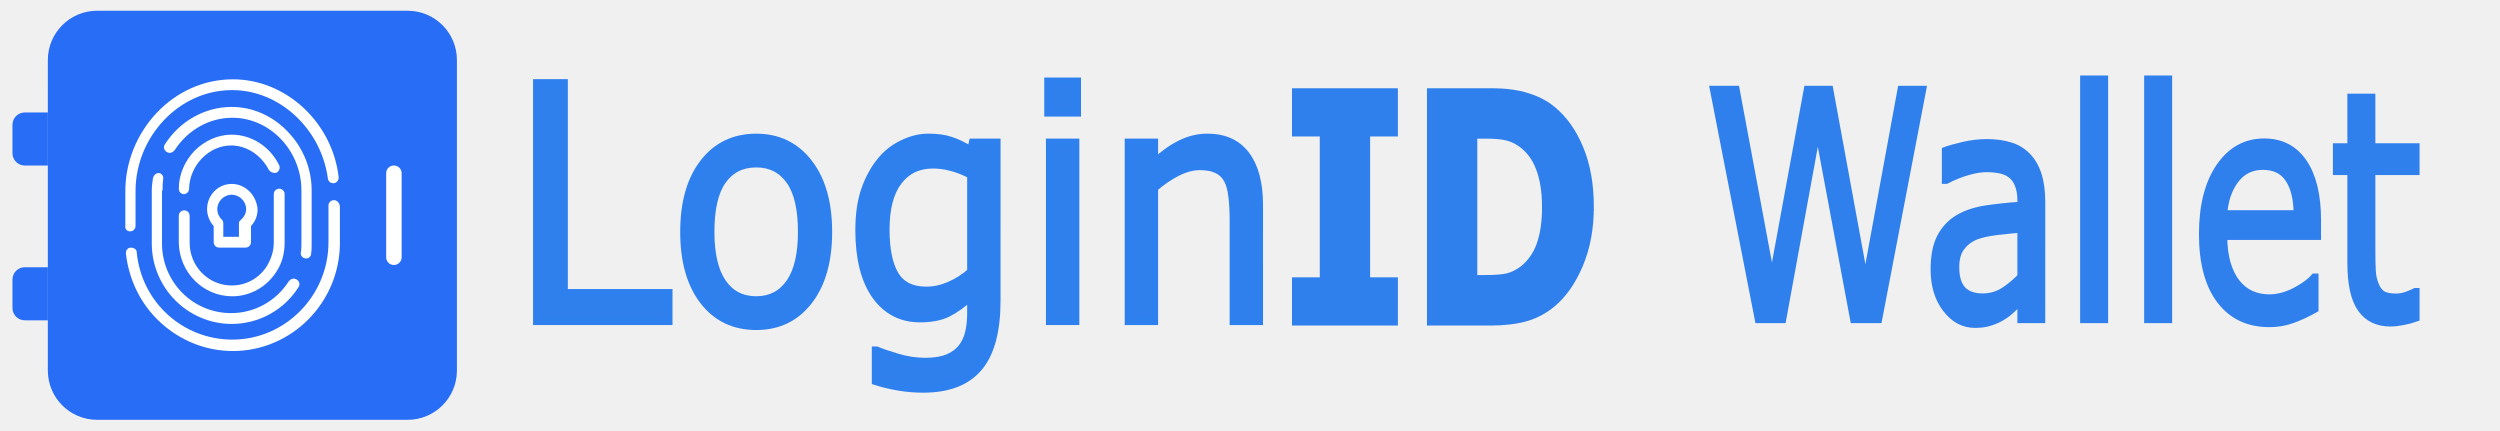
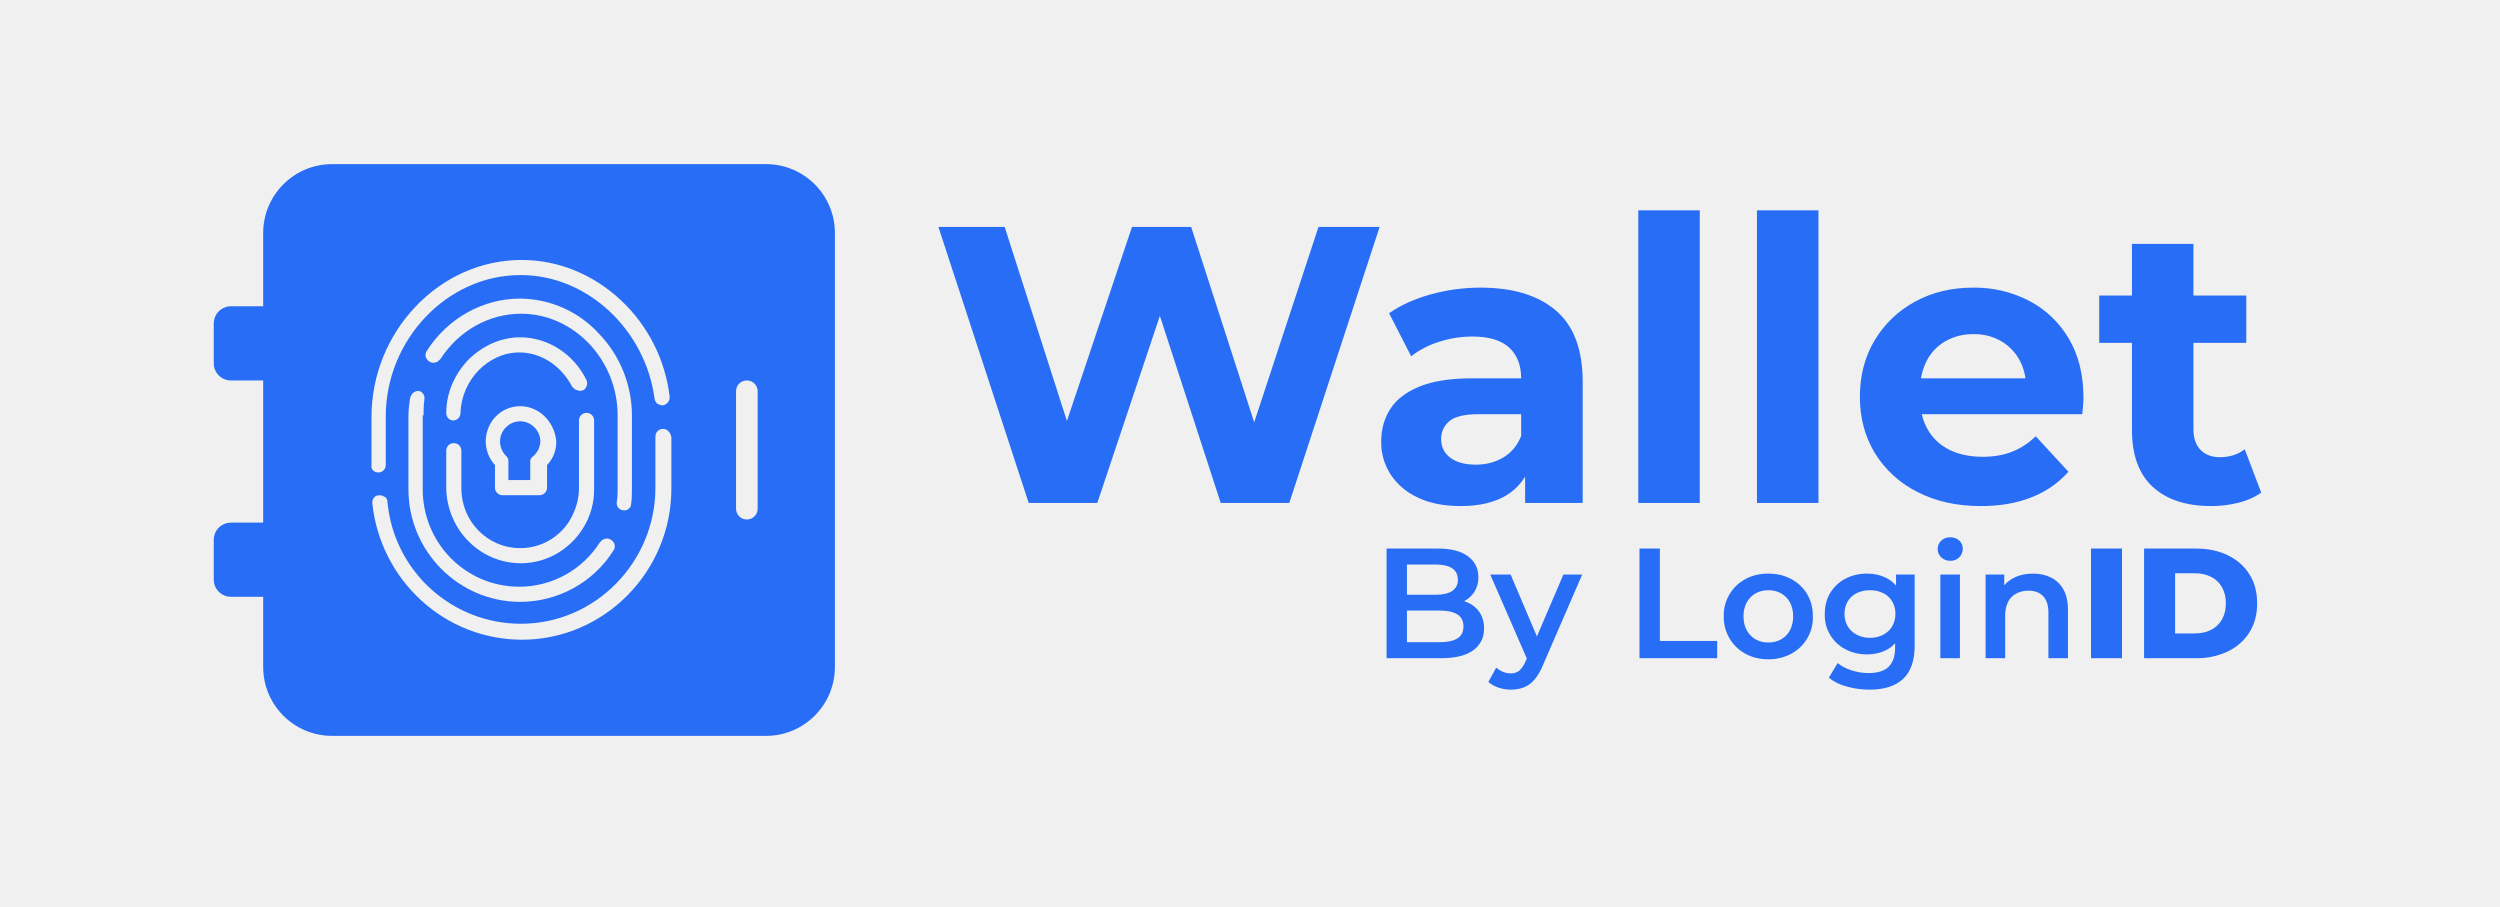
- <svg xmlns="http://www.w3.org/2000/svg" width="180" height="31" viewBox="0 0 180 31" fill="none" version="1.1" id="svg1755">
-   <defs id="defs1759">
-     <linearGradient id="linearGradient3606">
-       <stop style="stop-color:#ffffff;stop-opacity:1;" offset="0" id="stop3604" />
-     </linearGradient>
-   </defs>
-   <path d="m 3.445,4.322 c 0,-1.96 1.589,-3.549 3.549,-3.549 H 29.349 c 1.96,0 3.549,1.589 3.549,3.549 V 26.678 c 0,1.96 -1.589,3.549 -3.549,3.549 H 6.993 c -1.96,0 -3.549,-1.589 -3.549,-3.549 V 23.062 19.241 11.918 8.097 Z" fill="#286df5" id="path1711" />
-   <path d="m 28.918,18.523 c 0,0.308 -0.249,0.557 -0.557,0.557 -0.308,0 -0.557,-0.249 -0.557,-0.557 v -6.05 c 0,-0.308 0.249,-0.557 0.557,-0.557 0.308,0 0.557,0.249 0.557,0.557 z" fill="#ffffff" id="path1713" />
-   <path d="m 19.626,12.421 c 0.086,0.043 0.216,0.043 0.303,0 0.173,-0.087 0.26,-0.346 0.173,-0.519 -0.649,-1.341 -1.991,-2.207 -3.419,-2.207 -0.995,0 -1.947,0.433 -2.683,1.168 -0.692,0.736 -1.125,1.688 -1.125,2.726 0,0.086 0.043,0.216 0.087,0.26 0.086,0.087 0.173,0.13 0.26,0.13 0.216,0 0.39,-0.173 0.39,-0.389 0.043,-1.688 1.428,-3.116 3.029,-3.116 1.125,0 2.164,0.692 2.726,1.774 0.087,0.086 0.173,0.173 0.26,0.173 z" fill="#ffffff" id="path1715" />
-   <path d="m 16.727,21.333 c 1.298,0 2.51,-0.692 3.202,-1.817 0.39,-0.606 0.563,-1.298 0.563,-2.034 v -3.505 c 0,-0.216 -0.173,-0.39 -0.39,-0.39 -0.216,0 -0.39,0.173 -0.39,0.39 v 3.505 c 0,0.562 -0.173,1.125 -0.476,1.644 -0.563,0.909 -1.515,1.428 -2.553,1.428 -1.688,0 -3.029,-1.385 -3.029,-3.072 v -1.947 c 0,-0.216 -0.173,-0.39 -0.39,-0.39 -0.216,0 -0.39,0.173 -0.39,0.39 v 1.947 c 0.043,2.12 1.731,3.851 3.851,3.851 z" fill="#ffffff" id="path1717" />
-   <path d="m 11.706,13.716 c 0,-0.26 0,-0.519 0.043,-0.822 0.043,-0.216 -0.13,-0.433 -0.303,-0.433 h -0.043 c -0.087,0 -0.173,0.043 -0.216,0.086 -0.086,0.043 -0.13,0.173 -0.173,0.26 -0.043,0.303 -0.086,0.606 -0.086,0.952 v 3.765 c 0,3.202 2.596,5.799 5.755,5.799 1.947,0 3.765,-0.995 4.803,-2.64 0.13,-0.173 0.087,-0.433 -0.13,-0.562 -0.086,-0.043 -0.173,-0.087 -0.303,-0.043 -0.087,0 -0.173,0.087 -0.26,0.173 -0.909,1.428 -2.467,2.293 -4.154,2.293 -2.769,0 -4.976,-2.25 -4.976,-5.02 v -3.808 z" fill="#ffffff" id="path1719" />
-   <path d="m 22.396,18.302 c 0.043,-0.26 0.043,-0.519 0.043,-0.822 v -3.765 c 0,-1.558 -0.606,-3.072 -1.688,-4.198 -1.082,-1.168 -2.553,-1.818 -4.068,-1.818 -1.904,0 -3.722,0.995 -4.803,2.683 -0.13,0.173 -0.087,0.433 0.13,0.563 0.086,0.043 0.173,0.086 0.303,0.043 0.086,0 0.173,-0.086 0.26,-0.173 0.952,-1.471 2.51,-2.337 4.154,-2.337 2.726,0 4.976,2.38 4.976,5.236 v 3.765 c 0,0.216 0,0.476 -0.043,0.692 -0.043,0.216 0.13,0.433 0.346,0.433 0.173,0.043 0.389,-0.13 0.389,-0.303 z" fill="#ffffff" id="path1721" />
-   <path d="m 9.37,16.659 c 0.216,0 0.389,-0.173 0.389,-0.39 v -2.51 c 0,-3.938 3.159,-7.27 6.924,-7.27 h 0.043 c 3.419,0 6.404,2.813 6.88,6.361 0,0.086 0.087,0.216 0.13,0.26 0.086,0.043 0.173,0.087 0.303,0.087 0.216,-0.043 0.346,-0.216 0.346,-0.433 C 24.17,10.861 23.261,9.086 21.877,7.788 20.448,6.447 18.631,5.711 16.77,5.711 c -2.077,0 -4.024,0.865 -5.496,2.423 C 9.846,9.649 9.024,11.683 9.024,13.76 v 2.51 c -0.043,0.216 0.13,0.39 0.346,0.39 z" fill="#ffffff" id="path1723" />
-   <path d="m 24.04,14.412 c -0.216,0 -0.39,0.173 -0.39,0.39 v 2.64 c 0,3.851 -3.116,7.01 -6.924,7.01 -3.549,0 -6.534,-2.683 -6.881,-6.275 0,-0.087 -0.043,-0.216 -0.13,-0.26 C 9.63,17.874 9.544,17.83 9.457,17.83 H 9.414 c -0.087,0 -0.216,0.043 -0.26,0.13 -0.087,0.087 -0.087,0.173 -0.087,0.303 0.216,1.904 1.082,3.678 2.51,4.976 1.428,1.298 3.246,2.034 5.193,2.034 4.241,0 7.703,-3.505 7.703,-7.789 v -2.64 c -0.043,-0.26 -0.216,-0.433 -0.433,-0.433 z" fill="#ffffff" id="path1725" />
-   <path d="m 16.684,13.242 c -0.995,0 -1.774,0.822 -1.774,1.817 0,0.433 0.173,0.866 0.433,1.168 l 0.043,0.043 v 1.168 c 0,0.216 0.173,0.389 0.39,0.389 h 1.904 c 0.216,0 0.39,-0.173 0.39,-0.389 v -1.168 l 0.043,-0.043 c 0.303,-0.346 0.433,-0.736 0.433,-1.168 -0.087,-1.039 -0.909,-1.817 -1.861,-1.817 z m 0.649,2.596 c 0,0 -0.13,0.087 -0.13,0.216 0,0.13 0,0.995 0,0.995 h -1.125 c 0,0 0,-0.822 0,-0.995 0,-0.13 -0.087,-0.216 -0.087,-0.216 -0.216,-0.216 -0.346,-0.476 -0.346,-0.779 0,-0.563 0.476,-1.039 1.039,-1.039 0.563,0 1.039,0.476 1.039,1.039 0,0.26 -0.13,0.562 -0.39,0.779 z" fill="#ffffff" id="path1727" />
-   <path fill-rule="evenodd" clip-rule="evenodd" d="m 3.445,11.918 h 2.775 c 0.49,0 0.887,-0.397 0.887,-0.887 V 8.984 c 0,-0.49 -0.397,-0.887 -0.887,-0.887 h -2.775 z" fill="#286df5" id="path1747" />
-   <path d="m 0.897,8.984 v 2.047 c 0,0.49 0.397,0.887 0.887,0.887 H 3.445 V 8.097 H 1.785 c -0.49,0 -0.887,0.397 -0.887,0.887 z" fill="#286df5" id="path1749" />
-   <path fill-rule="evenodd" clip-rule="evenodd" d="m 3.445,23.062 h 2.775 c 0.49,0 0.887,-0.397 0.887,-0.887 v -2.047 c 0,-0.49 -0.397,-0.887 -0.887,-0.887 h -2.775 z" fill="#286df5" id="path1751" />
-   <path d="m 0.897,20.128 v 2.047 c 0,0.49 0.397,0.887 0.887,0.887 H 3.445 V 19.241 H 1.785 c -0.49,0 -0.887,0.397 -0.887,0.887 z" fill="#286df5" id="path1753" />
-   <g id="g3895" transform="matrix(1.111194,0,0,1.262866,-4.253228,-4.079359)">
-     <path d="m 94.191,21.579 h -6.436 V 19.255 H 89.556 V 10.798 H 87.755 V 8.475 h 6.436 V 10.798 H 92.391 v 8.457 h 1.801 z" style="font-weight:bold;-inkscape-font-specification:'sans-serif Bold';white-space:pre;fill:#2f80ed;stroke:#2f80ed;stroke-width:0.426" id="path1136" />
-     <path d="m 106.886,15.04 q 0,1.83 -0.701,3.282 -0.701,1.443 -1.771,2.218 -0.804,0.581 -1.764,0.81 -0.96,0.229 -2.273,0.229 H 96.502 V 8.475 h 3.986 q 1.343,0 2.318,0.273 0.974,0.264 1.639,0.757 1.137,0.827 1.786,2.235 0.657,1.399 0.657,3.3 z m -2.93,-0.026 q 0,-1.294 -0.399,-2.209 -0.391,-0.924 -1.247,-1.443 -0.435,-0.255 -0.893,-0.343 -0.45,-0.097 -1.365,-0.097 h -0.716 v 8.202 h 0.716 q 1.011,0 1.484,-0.106 0.472,-0.114 0.923,-0.405 0.775,-0.528 1.137,-1.408 0.362,-0.889 0.362,-2.191 z" style="font-weight:bold;-inkscape-font-specification:'sans-serif Bold';white-space:pre;fill:#2f80ed;stroke:#2f80ed;stroke-width:0.426" id="path1138" />
-     <path d="M 128.424,8.336 125.567,21.44 h -1.646 l -2.31,-10.877 -2.259,10.877 h -1.609 L 114.836,8.336 h 1.498 l 2.31,10.895 2.273,-10.895 h 1.484 l 2.295,11 2.295,-11 z" id="path1140" style="white-space:pre;fill:#2f80ed;stroke:#2f80ed;stroke-width:0.426" />
-     <path d="m 136.137,21.44 h -1.38 v -1.047 q -0.185,0.15 -0.502,0.422 -0.31,0.264 -0.605,0.422 -0.347,0.202 -0.797,0.334 -0.45,0.141 -1.055,0.141 -1.115,0 -1.889,-0.88 -0.775,-0.88 -0.775,-2.244 0,-1.118 0.399,-1.804 0.406,-0.695 1.151,-1.091 0.753,-0.396 1.808,-0.537 1.055,-0.141 2.266,-0.211 v -0.255 q 0,-0.563 -0.17,-0.933 -0.162,-0.37 -0.472,-0.581 -0.295,-0.202 -0.709,-0.273 -0.413,-0.07 -0.864,-0.07 -0.546,0 -1.218,0.176 -0.672,0.167 -1.388,0.493 h -0.074 v -1.681 q 0.406,-0.132 1.174,-0.29 0.768,-0.158 1.513,-0.158 0.871,0 1.513,0.176 0.65,0.167 1.122,0.581 0.465,0.405 0.709,1.047 0.244,0.642 0.244,1.593 z m -1.38,-2.42 v -2.737 q -0.635,0.044 -1.498,0.132 -0.856,0.088 -1.358,0.255 -0.598,0.202 -0.967,0.634 -0.369,0.422 -0.369,1.17 0,0.845 0.428,1.276 0.428,0.422 1.306,0.422 0.731,0 1.336,-0.334 0.605,-0.343 1.122,-0.818 z" id="path1142" style="white-space:pre;fill:#2f80ed;stroke:#2f80ed;stroke-width:0.426" />
-     <path d="m 140.211,21.44 h -1.388 V 7.747 h 1.388 z" id="path1144" style="white-space:pre;fill:#2f80ed;stroke:#2f80ed;stroke-width:0.426" />
-     <path d="m 144.359,21.44 h -1.388 V 7.747 h 1.388 z" id="path1146" style="white-space:pre;fill:#2f80ed;stroke:#2f80ed;stroke-width:0.426" />
-     <path d="m 154.006,16.696 h -6.074 q 0,0.906 0.229,1.584 0.229,0.669 0.627,1.1 0.384,0.422 0.908,0.634 0.531,0.211 1.166,0.211 0.841,0 1.69,-0.396 0.856,-0.405 1.218,-0.792 h 0.074 v 1.804 q -0.701,0.352 -1.432,0.59 -0.731,0.238 -1.535,0.238 -2.052,0 -3.203,-1.32 -1.151,-1.329 -1.151,-3.766 0,-2.411 1.1,-3.828 1.107,-1.417 2.908,-1.417 1.668,0 2.569,1.162 0.908,1.162 0.908,3.3 z m -1.351,-1.267 q -0.008,-1.302 -0.554,-2.015 -0.539,-0.713 -1.646,-0.713 -1.115,0 -1.779,0.783 -0.657,0.783 -0.745,1.945 z" id="path1148" style="white-space:pre;fill:#2f80ed;stroke:#2f80ed;stroke-width:0.426" />
-     <path d="m 160.39,21.352 q -0.391,0.123 -0.856,0.202 -0.458,0.079 -0.819,0.079 -1.262,0 -1.919,-0.81 -0.657,-0.81 -0.657,-2.596 v -5.227 h -0.937 v -1.39 h 0.937 V 8.785 h 1.388 v 2.825 h 2.864 v 1.39 h -2.864 v 4.479 q 0,0.774 0.029,1.214 0.029,0.431 0.207,0.81 0.162,0.352 0.443,0.519 0.288,0.158 0.871,0.158 0.34,0 0.709,-0.114 0.369,-0.123 0.531,-0.202 h 0.074 z" id="path1150" style="white-space:pre;fill:#2f80ed;stroke:#2f80ed;stroke-width:0.426" />
-     <g aria-label="Login" id="text3612" style="font-size:18.667px;-inkscape-font-specification:'sans-serif, Normal';fill:#2f80ed;stroke:#2f80ef;stroke-width:0.449">
-       <path d="M 47.178,21.538 H 38.592 V 7.967 h 1.805 V 19.934 h 6.781 z" id="path3870" />
-       <path d="m 57.523,16.453 q 0,2.488 -1.276,3.928 -1.276,1.44 -3.418,1.44 -2.16,0 -3.436,-1.44 -1.267,-1.44 -1.267,-3.928 0,-2.488 1.267,-3.928 1.276,-1.449 3.436,-1.449 2.142,0 3.418,1.449 1.276,1.44 1.276,3.928 z m -1.768,0 q 0,-1.978 -0.775,-2.935 -0.775,-0.966 -2.151,-0.966 -1.395,0 -2.169,0.966 -0.766,0.957 -0.766,2.935 0,1.914 0.775,2.908 0.775,0.984 2.16,0.984 1.367,0 2.142,-0.975 0.784,-0.984 0.784,-2.917 z" id="path3872" />
-       <path d="m 68.433,20.381 q 0,2.589 -1.176,3.801 -1.176,1.212 -3.618,1.212 -0.811,0 -1.586,-0.118 -0.766,-0.109 -1.513,-0.319 v -1.75 h 0.091 q 0.419,0.164 1.331,0.401 0.911,0.246 1.823,0.246 0.875,0 1.449,-0.21 0.574,-0.21 0.893,-0.583 0.319,-0.355 0.456,-0.857 0.137,-0.501 0.137,-1.121 v -0.93 q -0.775,0.62 -1.486,0.93 -0.702,0.301 -1.796,0.301 -1.823,0 -2.898,-1.313 -1.066,-1.322 -1.066,-3.719 0,-1.313 0.365,-2.26 0.374,-0.957 1.012,-1.65 0.592,-0.647 1.44,-1.003 0.848,-0.365 1.686,-0.365 0.884,0 1.477,0.182 0.602,0.173 1.267,0.538 l 0.109,-0.438 h 1.604 z M 66.72,18.74 v -5.551 q -0.684,-0.31 -1.276,-0.438 -0.583,-0.137 -1.167,-0.137 -1.413,0 -2.224,0.948 -0.811,0.948 -0.811,2.753 0,1.714 0.602,2.598 0.602,0.884 1.996,0.884 0.747,0 1.495,-0.283 0.757,-0.292 1.385,-0.775 z" id="path3874" />
-       <path d="m 73.647,9.653 h -1.932 v -1.777 h 1.932 z M 73.538,21.538 H 71.824 V 11.357 h 1.714 z" id="path3876" />
-       <path d="m 85.441,21.538 h -1.714 v -5.797 q 0,-0.702 -0.082,-1.313 -0.082,-0.62 -0.301,-0.966 -0.228,-0.383 -0.656,-0.565 -0.428,-0.191 -1.112,-0.191 -0.702,0 -1.467,0.346 -0.766,0.346 -1.467,0.884 v 7.602 H 76.928 V 11.357 h 1.714 v 1.13 q 0.802,-0.665 1.659,-1.039 0.857,-0.374 1.759,-0.374 1.65,0 2.516,0.993 0.866,0.993 0.866,2.862 z" id="path3878" />
-     </g>
-   </g>
+ <svg xmlns="http://www.w3.org/2000/svg" viewBox="0 0 80 29" xml:space="preserve" style="fill-rule:evenodd;clip-rule:evenodd;stroke-linejoin:round;stroke-miterlimit:2">
+   <path style="fill:none" d="M0 0h79.2v28.8H0z" />
+   <path d="M8.422 12.175H7.391a.55.55 0 0 1-.551-.551v-1.271c0-.305.246-.552.551-.552h1.031V7.457c0-1.218.987-2.205 2.204-2.205h13.887c1.217 0 2.204.987 2.204 2.205v13.886a2.205 2.205 0 0 1-2.204 2.205H10.626a2.205 2.205 0 0 1-2.204-2.205v-2.246H7.391a.55.55 0 0 1-.551-.551v-1.271a.55.55 0 0 1 .551-.551h1.031v-4.549Zm5.132 1.117c0-.162 0-.323.027-.511.026-.134-.081-.269-.189-.269h-.026a.206.206 0 0 0-.135.054c-.054.027-.081.107-.107.161-.027.188-.054.376-.054.592v2.338c0 1.989 1.613 3.602 3.575 3.602 1.21 0 2.339-.618 2.984-1.64.08-.107.054-.268-.081-.349-.054-.027-.107-.054-.188-.027-.054 0-.108.054-.161.108a3.057 3.057 0 0 1-2.581 1.424c-1.72 0-3.091-1.397-3.091-3.118v-2.365h.027Zm3.092-.294c-.619 0-1.103.51-1.103 1.129 0 .268.108.537.269.725l.027.027v.726c0 .134.108.242.242.242h1.183a.242.242 0 0 0 .242-.242v-.726l.027-.027a1.06 1.06 0 0 0 .268-.725c-.053-.646-.564-1.129-1.155-1.129Zm.403 1.612s-.081.054-.081.135v.618h-.699v-.618c0-.081-.054-.135-.054-.135a.672.672 0 0 1-.215-.483c0-.35.296-.646.646-.646.349 0 .645.296.645.646a.65.65 0 0 1-.242.483Zm4.166-.886a.242.242 0 0 0-.242.242v1.64c0 2.392-1.935 4.354-4.3 4.354a4.29 4.29 0 0 1-4.274-3.897c0-.054-.027-.135-.081-.162-.054-.026-.108-.053-.161-.053h-.027c-.054 0-.135.027-.162.08-.053.054-.053.108-.053.188a4.907 4.907 0 0 0 1.559 3.092 4.77 4.77 0 0 0 3.225 1.263c2.635 0 4.785-2.177 4.785-4.838v-1.64c-.027-.161-.134-.269-.269-.269Zm-2.741-1.237a.228.228 0 0 0 .188 0c.107-.053.161-.215.107-.322-.403-.833-1.236-1.371-2.123-1.371-.619 0-1.21.269-1.667.726-.43.457-.699 1.048-.699 1.693a.29.29 0 0 0 .054.162c.054.053.107.08.161.08a.24.24 0 0 0 .242-.242c.027-1.048.887-1.935 1.882-1.935.699 0 1.344.43 1.693 1.102.054.054.108.107.162.107Zm5.771 3.791V12.52a.346.346 0 0 0-.692 0v3.758a.346.346 0 0 0 .692 0Zm-7.573 1.746c.807 0 1.56-.431 1.99-1.129a2.3 2.3 0 0 0 .349-1.264v-2.177a.24.24 0 0 0-.242-.242.24.24 0 0 0-.242.242v2.177c0 .35-.107.699-.295 1.022a1.85 1.85 0 0 1-1.586.887c-1.049 0-1.882-.86-1.882-1.909v-1.209a.24.24 0 0 0-.242-.242.24.24 0 0 0-.242.242v1.209c.027 1.317 1.075 2.393 2.392 2.393Zm3.522-1.883c.027-.161.027-.323.027-.511v-2.338c0-.968-.376-1.909-1.048-2.608a3.45 3.45 0 0 0-2.527-1.129c-1.183 0-2.312.618-2.984 1.667-.081.107-.054.269.081.349.053.027.107.054.188.027.054 0 .107-.054.161-.107.591-.914 1.559-1.452 2.581-1.452 1.693 0 3.091 1.479 3.091 3.253v2.338c0 .135 0 .296-.027.43a.228.228 0 0 0 .215.269c.108.027.242-.08.242-.188Zm-8.091-1.021a.24.24 0 0 0 .242-.242v-1.559c0-2.446 1.962-4.516 4.301-4.516h.026c2.124 0 3.979 1.748 4.274 3.952 0 .053.054.134.081.161.054.027.108.054.188.054a.262.262 0 0 0 .215-.269 5.037 5.037 0 0 0-1.559-3.091c-.887-.834-2.016-1.291-3.172-1.291-1.29 0-2.5.538-3.414 1.506a5.13 5.13 0 0 0-1.397 3.494v1.559c-.027.135.08.242.215.242Z" style="fill:#286df5" />
+   <path d="m32.918 16.093-2.889-8.832h2.12l2.51 7.823H33.6l2.624-7.823h1.893l2.523 7.823h-1.022l2.574-7.823h1.956l-2.89 8.832h-2.195L36.83 9.229h.58l-2.296 6.864h-2.196ZM48.804 16.093v-1.325l-.127-.29v-2.372c0-.42-.128-.748-.384-.984-.257-.236-.65-.353-1.18-.353a3.41 3.41 0 0 0-1.066.17 2.824 2.824 0 0 0-.89.461l-.706-1.376c.37-.26.816-.462 1.337-.605a5.992 5.992 0 0 1 1.59-.215c1.035 0 1.838.244 2.41.732.572.488.858 1.249.858 2.284v3.873h-1.842Zm-2.07.101c-.53 0-.984-.09-1.362-.271a2.072 2.072 0 0 1-.871-.738 1.88 1.88 0 0 1-.303-1.047c0-.404.099-.757.297-1.06.197-.303.511-.541.94-.713.429-.173.988-.259 1.678-.259h1.804v1.148h-1.59c-.462 0-.78.076-.952.227a.724.724 0 0 0-.259.568c0 .253.099.452.297.6.197.147.469.22.813.22.329 0 .623-.077.884-.233.26-.156.45-.385.567-.688l.303.909a1.76 1.76 0 0 1-.782.997c-.379.227-.866.34-1.464.34ZM52.425 6.731h1.968v9.362h-1.968zM56.223 6.731h1.968v9.362h-1.968zM63.389 16.194c-.773 0-1.453-.151-2.037-.454a3.35 3.35 0 0 1-1.357-1.243c-.319-.526-.479-1.125-.479-1.798 0-.681.158-1.285.473-1.81a3.358 3.358 0 0 1 1.293-1.237c.547-.299 1.165-.448 1.855-.448a3.79 3.79 0 0 1 1.798.423c.534.282.957.685 1.268 1.211.311.526.467 1.155.467 1.886 0 .076-.004.162-.013.259a11.26 11.26 0 0 1-.025.271h-5.514v-1.148h4.48l-.758.341c0-.353-.071-.66-.214-.921a1.565 1.565 0 0 0-.593-.612 1.723 1.723 0 0 0-.883-.221 1.76 1.76 0 0 0-.89.221 1.543 1.543 0 0 0-.599.618 1.95 1.95 0 0 0-.215.94v.303c0 .37.082.696.246.978.164.282.396.496.694.643.299.147.65.221 1.054.221.362 0 .679-.055.953-.164a2.31 2.31 0 0 0 .75-.492l1.048 1.135a3.049 3.049 0 0 1-1.174.814c-.471.19-1.014.284-1.628.284ZM70.758 16.194c-.799 0-1.422-.204-1.867-.612-.446-.408-.669-1.015-.669-1.823V7.804h1.968v5.93c0 .286.076.507.227.662.152.156.358.234.619.234.311 0 .576-.084.795-.253l.529 1.388a2.16 2.16 0 0 1-.725.322 3.577 3.577 0 0 1-.877.107Zm-3.583-5.223V9.456h4.706v1.515h-4.706ZM44.371 21.062v-3.508h1.644c.421 0 .741.082.962.248.22.165.331.386.331.664a.849.849 0 0 1-.131.478.874.874 0 0 1-.348.306 1.05 1.05 0 0 1-.474.108l.091-.181c.197 0 .374.036.531.108a.88.88 0 0 1 .373.313.898.898 0 0 1 .138.511.816.816 0 0 1-.346.702c-.23.167-.573.251-1.027.251h-1.744Zm.651-.512h1.053c.244 0 .431-.04.561-.12.13-.08.195-.209.195-.386 0-.173-.065-.301-.195-.383-.13-.082-.317-.123-.561-.123h-1.103v-.506h.972c.228 0 .402-.04.524-.12a.403.403 0 0 0 .183-.361c0-.164-.061-.286-.183-.366-.122-.08-.296-.12-.524-.12h-.922v2.485ZM48.345 22.069c-.13 0-.261-.022-.391-.065a.94.94 0 0 1-.326-.181l.251-.461a.762.762 0 0 0 .215.136c.081.033.162.05.246.05a.433.433 0 0 0 .276-.085.78.78 0 0 0 .195-.286l.155-.351.05-.075 1.013-2.365h.601l-1.253 2.891a1.722 1.722 0 0 1-.278.476.844.844 0 0 1-.341.246 1.19 1.19 0 0 1-.413.07Zm.551-.912-1.208-2.771h.652l.982 2.31-.426.461ZM52.464 21.062v-3.508h.652v2.956h1.834v.552h-2.486ZM56.584 21.097c-.274 0-.518-.06-.732-.178a1.328 1.328 0 0 1-.692-1.195 1.313 1.313 0 0 1 .692-1.193c.214-.117.458-.176.732-.176.277 0 .523.059.739.176.215.117.384.277.506.481.122.204.183.441.183.712a1.314 1.314 0 0 1-.689 1.195 1.516 1.516 0 0 1-.739.178Zm0-.537c.153 0 .29-.033.411-.1a.713.713 0 0 0 .283-.29.932.932 0 0 0 .102-.446.928.928 0 0 0-.102-.449.72.72 0 0 0-.283-.288.823.823 0 0 0-.406-.1.818.818 0 0 0-.409.1.74.74 0 0 0-.283.288.906.906 0 0 0-.105.449c0 .17.035.319.105.446.07.127.165.223.283.29.119.067.253.1.404.1ZM59.826 22.069c-.247 0-.489-.033-.724-.098a1.537 1.537 0 0 1-.579-.283l.281-.471c.117.097.264.175.443.233.179.058.36.088.544.088.294 0 .509-.068.646-.203.137-.136.206-.339.206-.609v-.476l.05-.607-.02-.606v-.651h.596v2.27c0 .484-.123.841-.371 1.07-.247.228-.604.343-1.072.343Zm-.08-1.128c-.254 0-.484-.054-.689-.163a1.22 1.22 0 0 1-.664-1.135c0-.257.059-.482.178-.676.118-.194.28-.344.486-.451.205-.107.435-.161.689-.161.227 0 .431.046.611.136.181.09.325.23.434.421.108.19.162.434.162.731 0 .298-.054.542-.162.735a1.034 1.034 0 0 1-.434.426c-.18.091-.384.137-.611.137Zm.095-.531a.88.88 0 0 0 .421-.098.709.709 0 0 0 .288-.27.76.76 0 0 0 .103-.399.759.759 0 0 0-.103-.398.68.68 0 0 0-.288-.266.94.94 0 0 0-.421-.092.96.96 0 0 0-.424.092.68.68 0 0 0-.29.266.759.759 0 0 0-.103.398.76.76 0 0 0 .103.399.708.708 0 0 0 .29.27.898.898 0 0 0 .424.098ZM62.091 21.062v-2.676h.626v2.676h-.626Zm.316-3.117a.393.393 0 0 1-.288-.111.354.354 0 0 1-.113-.265c0-.107.037-.197.113-.268a.399.399 0 0 1 .288-.108c.117 0 .213.034.288.103a.334.334 0 0 1 .113.258.38.38 0 0 1-.401.391ZM65.058 18.355c.214 0 .405.042.574.126a.918.918 0 0 1 .398.383c.097.172.145.394.145.664v1.534h-.626v-1.454c0-.237-.056-.414-.168-.531-.112-.117-.268-.175-.469-.175a.82.82 0 0 0-.39.09.616.616 0 0 0-.264.268.977.977 0 0 0-.092.449v1.353h-.627v-2.676h.597v.721l-.106-.22a.95.95 0 0 1 .409-.394c.179-.092.385-.138.619-.138ZM66.912 17.554h.992v3.508h-.992zM68.611 21.062v-3.508h1.659c.387 0 .728.071 1.022.215.294.144.524.346.689.607.165.26.248.571.248.932 0 .357-.083.667-.248.929a1.654 1.654 0 0 1-.689.609 2.297 2.297 0 0 1-1.022.216h-1.659Zm.992-.792h.626c.201 0 .376-.038.524-.113a.811.811 0 0 0 .348-.331c.084-.145.126-.318.126-.518a1.02 1.02 0 0 0-.126-.522.822.822 0 0 0-.348-.328 1.147 1.147 0 0 0-.524-.113h-.626v1.925Z" style="fill:#286df5;fill-rule:nonzero" />
+   <path style="fill:none" d="M79.92 0h79.2v28.8h-79.2zM0 29.28h79.2v28.8H0zM79.92 29.28h79.2v28.8h-79.2z" />
</svg>
